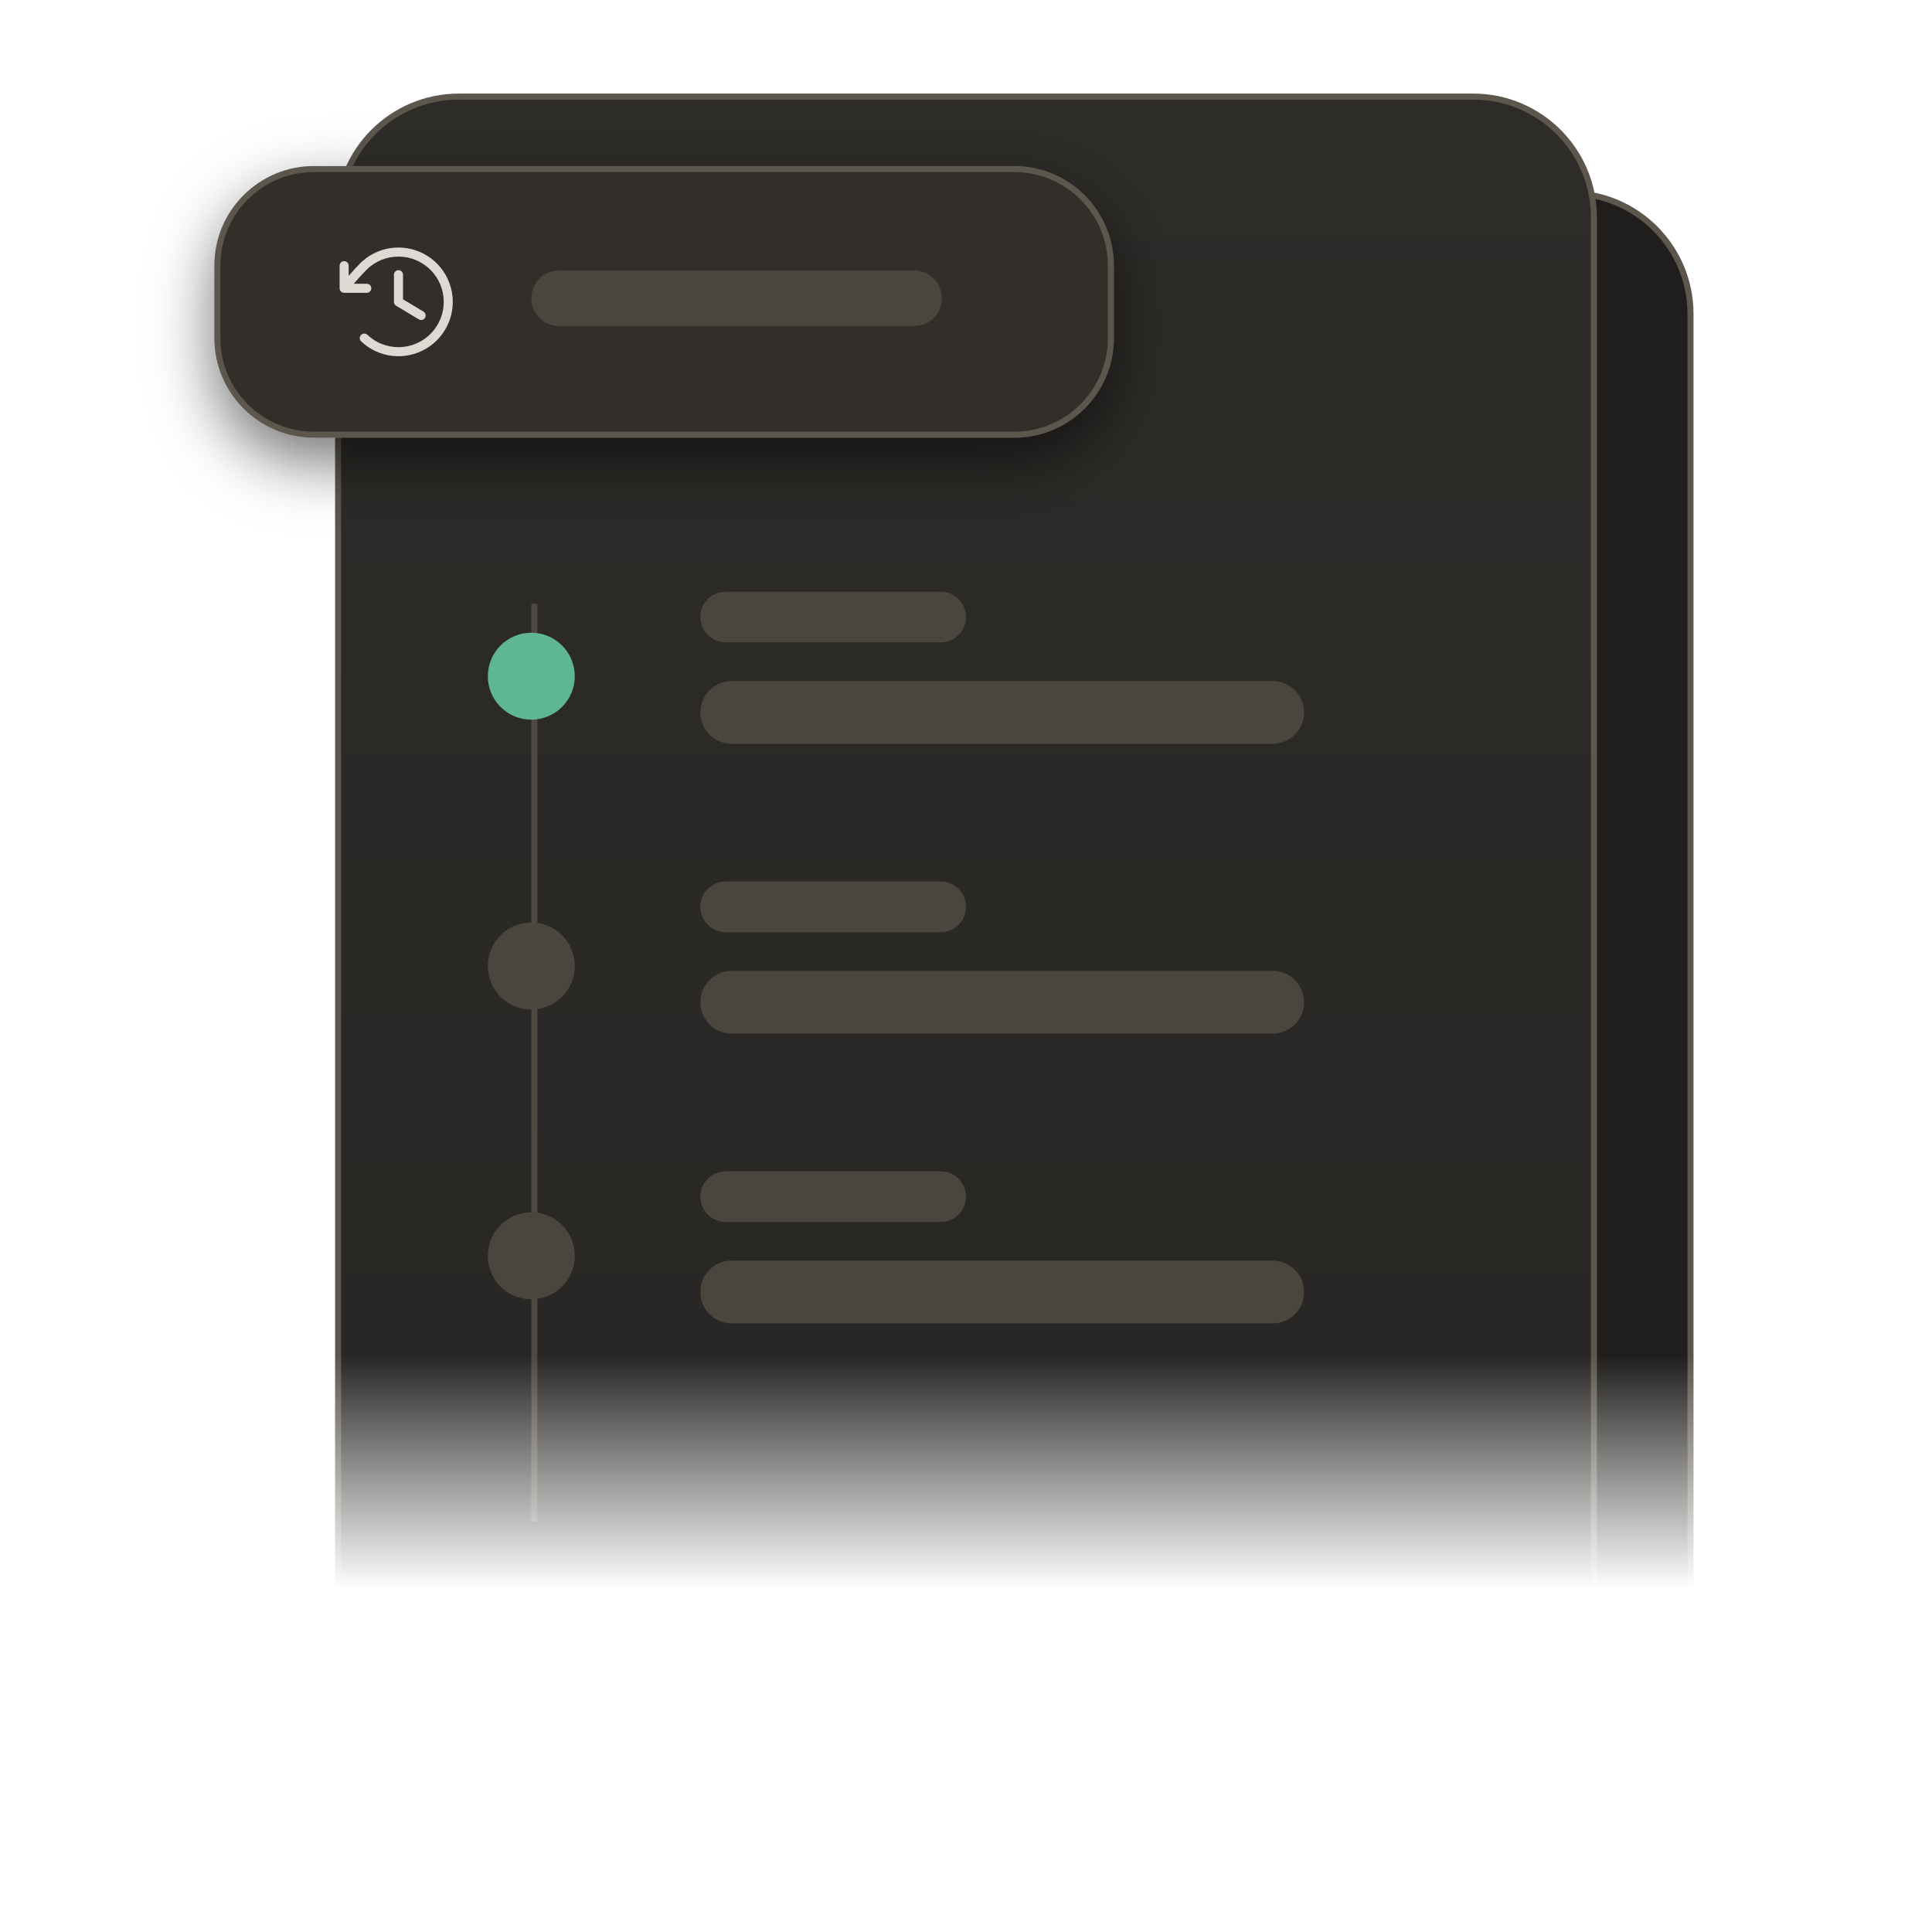
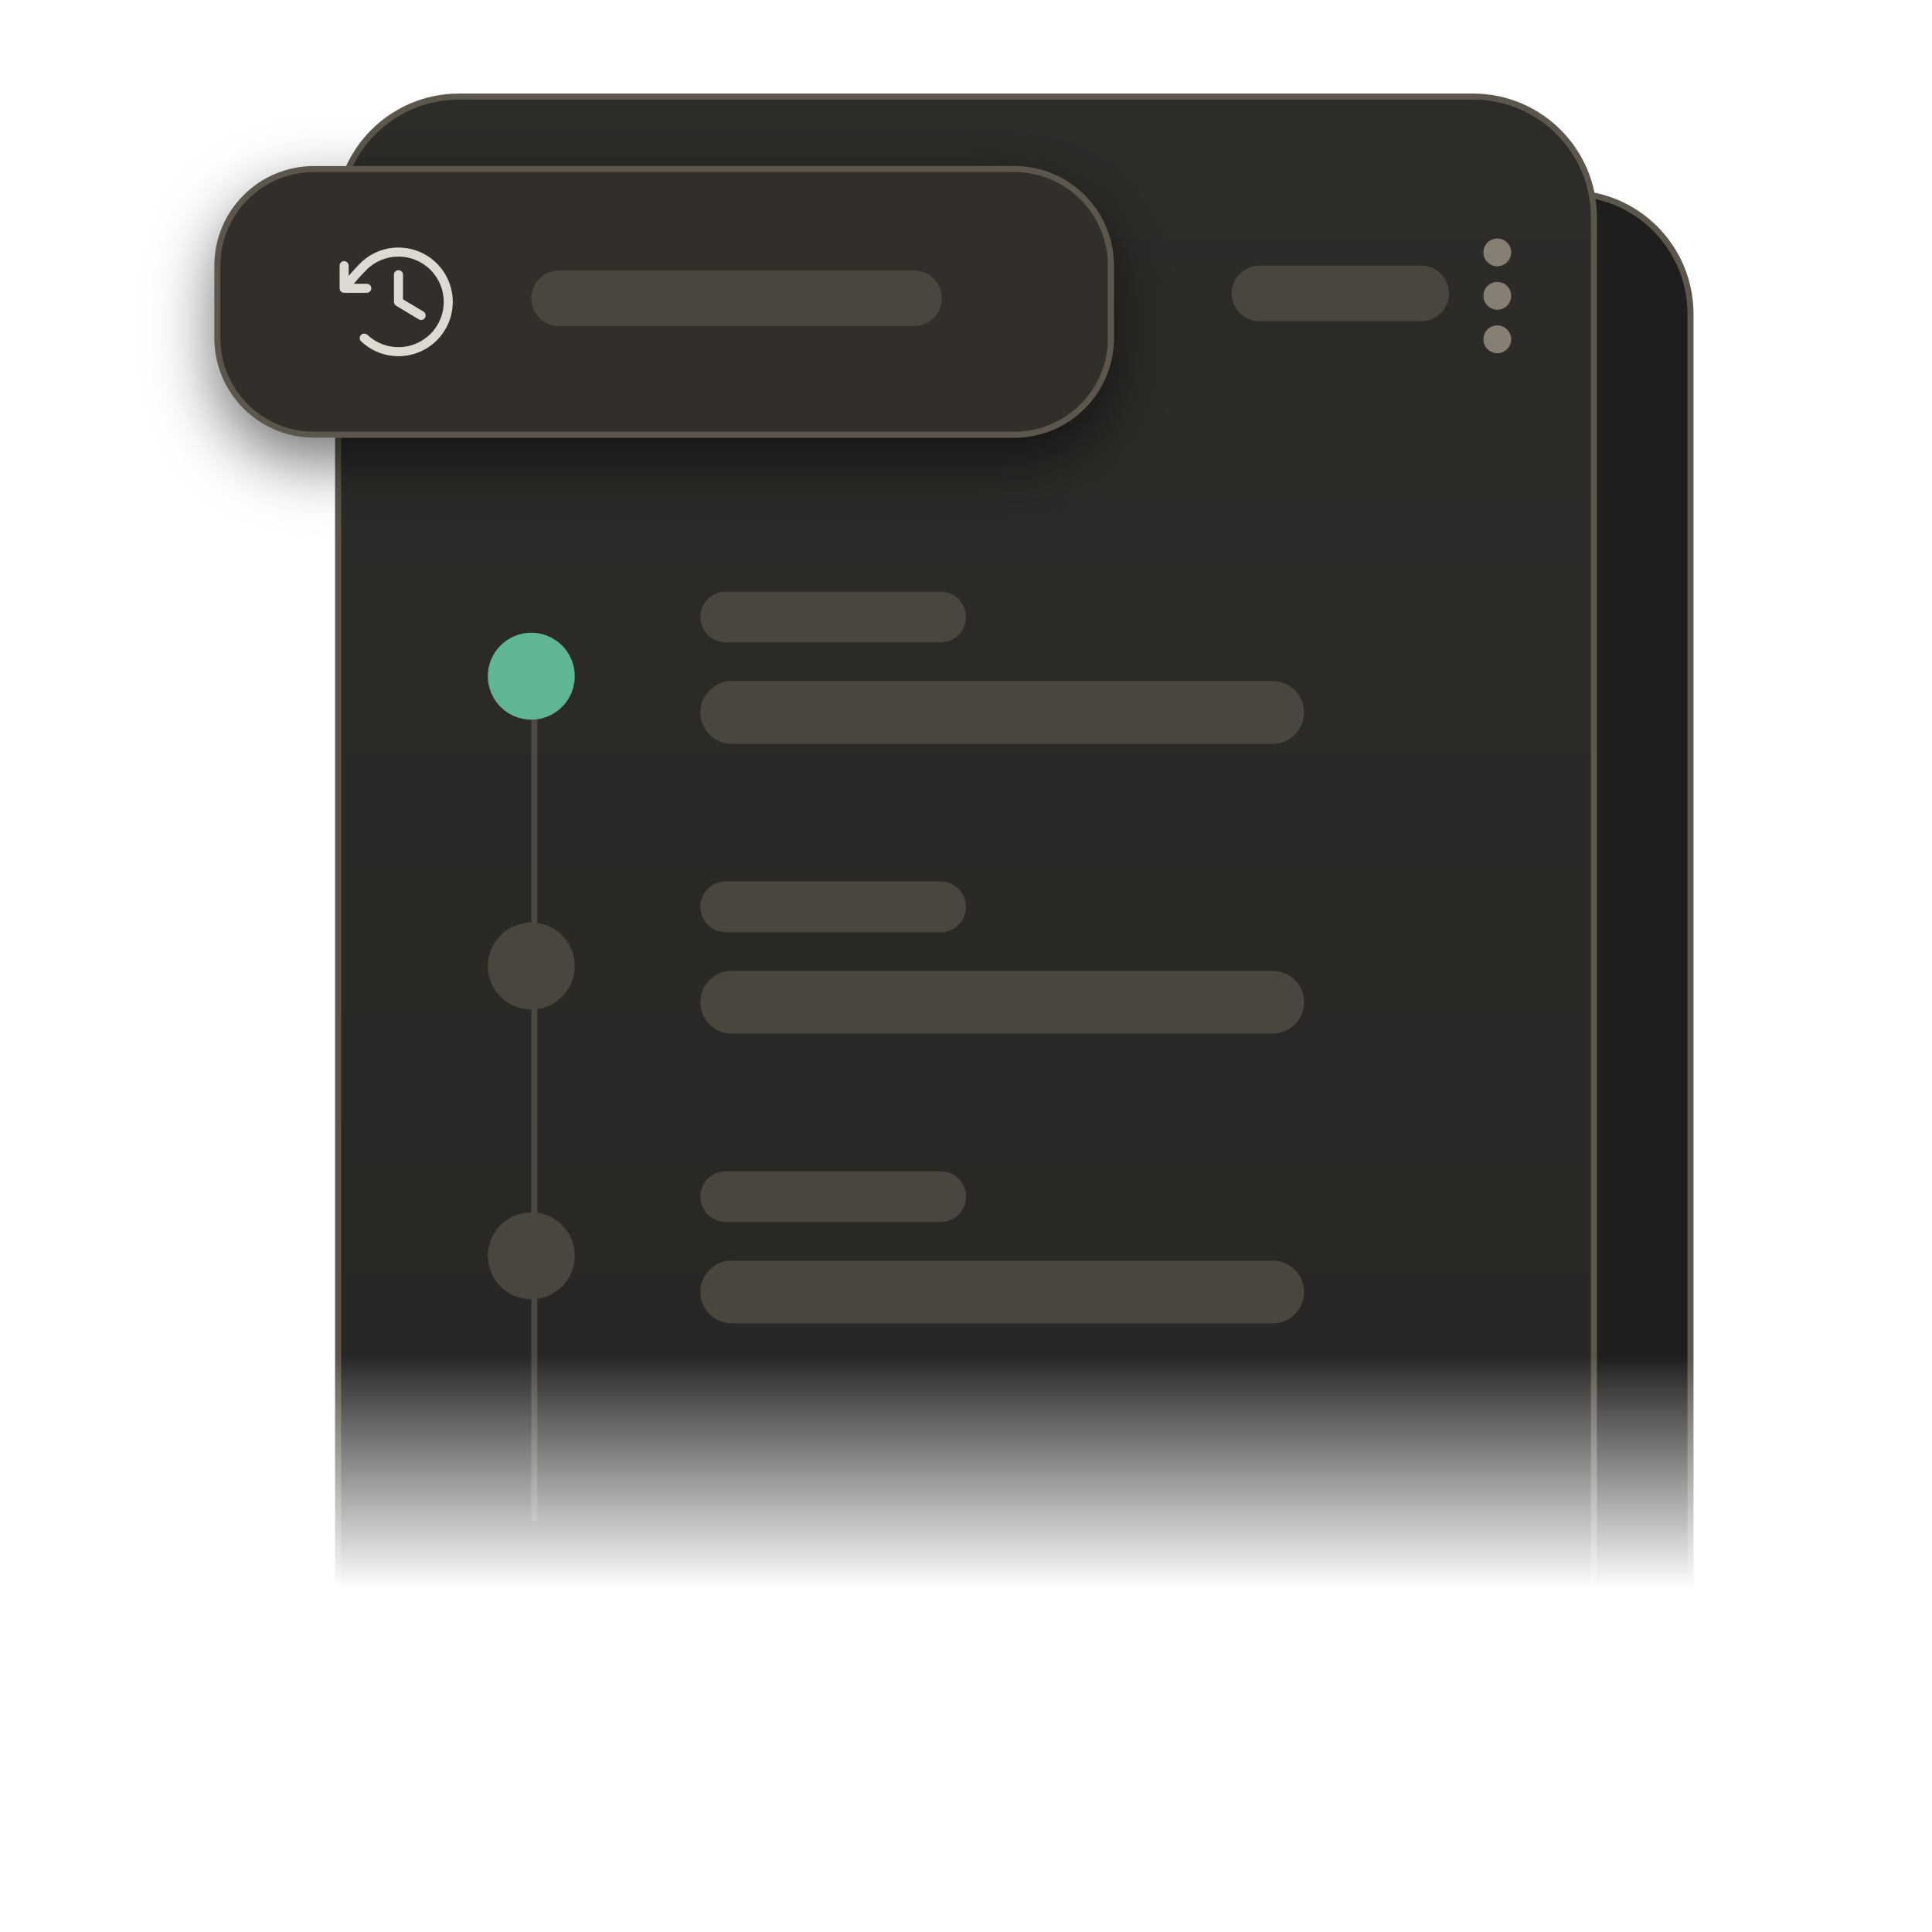
<svg xmlns="http://www.w3.org/2000/svg" viewBox="0 0 160 160" role="img" aria-label="Audit log" class="il">
  <defs>
    <linearGradient id="fadeG-audit" x1="0" y1="0" x2="0" y2="1">
      <stop offset="0.7" stop-color="#fff" />
      <stop offset="0.82" stop-color="#000" />
    </linearGradient>
    <mask id="fade-audit">
      <rect width="160" height="160" fill="url(#fadeG-audit)" />
    </mask>
    <linearGradient id="panelG-audit" x1="0" y1="0" x2="0" y2="1">
      <stop offset="0" stop-color="#2E2C29" />
      <stop offset="1" stop-color="#262523" />
    </linearGradient>
    <filter id="lift-audit" x="-60%" y="-60%" width="220%" height="220%">
      <feDropShadow dx="0" dy="2" stdDeviation="2.6" flood-color="#000000" flood-opacity="0.55" />
    </filter>
    <filter id="liftL-audit" x="-60%" y="-60%" width="220%" height="220%">
      <feDropShadow dx="0" dy="4" stdDeviation="5" flood-color="#000000" flood-opacity="0.55" />
    </filter>
  </defs>
  <g mask="url(#fade-audit)">
    <rect x="36" y="16" width="104" height="152" rx="10" fill="#1F1E1C" stroke="#5C564D" stroke-width="0.5" />
    <path d="M28 18a10 10 0 0 1 10 -10h84a10 10 0 0 1 10 10V160H28z" fill="url(#panelG-audit)" stroke="#5C564D" stroke-width="0.5" />
-     <rect x="44" y="50" width="0.5" height="76" fill="#5C564D" opacity="0.7" />
+     <rect x="44" y="56" width="0.5" height="70" fill="#5C564D" opacity="0.7" />
    <circle cx="44.0" cy="56.0" r="3.6" fill="#5FB694" />
+     <circle cx="44.0" cy="80.0" r="3.6" fill="#4A463E" />
+     <circle cx="44.0" cy="104.0" r="3.6" fill="#4A463E" />
    <rect x="58.0" y="49.0" width="22.0" height="4.2" rx="2.10" fill="#4A463E" />
    <rect x="58.0" y="56.4" width="50.0" height="5.2" rx="2.60" fill="#4A463E" />
-     <circle cx="44.0" cy="80.0" r="3.6" fill="#4A463E" />
    <rect x="58.0" y="73.0" width="22.0" height="4.2" rx="2.10" fill="#4A463E" />
    <rect x="58.0" y="80.4" width="50.0" height="5.2" rx="2.60" fill="#4A463E" />
-     <circle cx="44.0" cy="104.0" r="3.6" fill="#4A463E" />
    <rect x="58.0" y="97.0" width="22.0" height="4.2" rx="2.10" fill="#4A463E" />
    <rect x="58.0" y="104.4" width="50.0" height="5.2" rx="2.60" fill="#4A463E" />
+     <rect x="102.0" y="22.0" width="18.0" height="4.6" rx="2.30" fill="#4A463E" />
+     <circle cx="124.0" cy="20.9" r="1.15" fill="#877F74" />
+     <circle cx="124.0" cy="24.5" r="1.15" fill="#877F74" />
+     <circle cx="124.0" cy="28.1" r="1.15" fill="#877F74" />
  </g>
  <g filter="url(#lift-audit)">
    <rect x="18.0" y="14.0" width="74.0" height="22.0" rx="8.0" fill="#322F2B" stroke="#5C564D" stroke-width="0.5" />
  </g>
  <g transform="translate(27.00 19.00) scale(0.04688)" fill="#DDD9D3">
    <path d="M136,80v43.47l36.12,21.67a8,8,0,0,1-8.24,13.72l-40-24A8,8,0,0,1,120,128V80a8,8,0,0,1,16,0Zm-8-48A95.44,95.44,0,0,0,60.08,60.15C52.81,67.51,46.35,74.59,40,82V64a8,8,0,0,0-16,0v40a8,8,0,0,0,8,8H72a8,8,0,0,0,0-16H49c7.15-8.42,14.27-16.35,22.39-24.57a80,80,0,1,1,1.66,114.75,8,8,0,1,0-11,11.64A96,96,0,1,0,128,32Z" />
  </g>
  <rect x="44.0" y="22.4" width="34.0" height="4.6" rx="2.30" fill="#4A463E" />
</svg>
